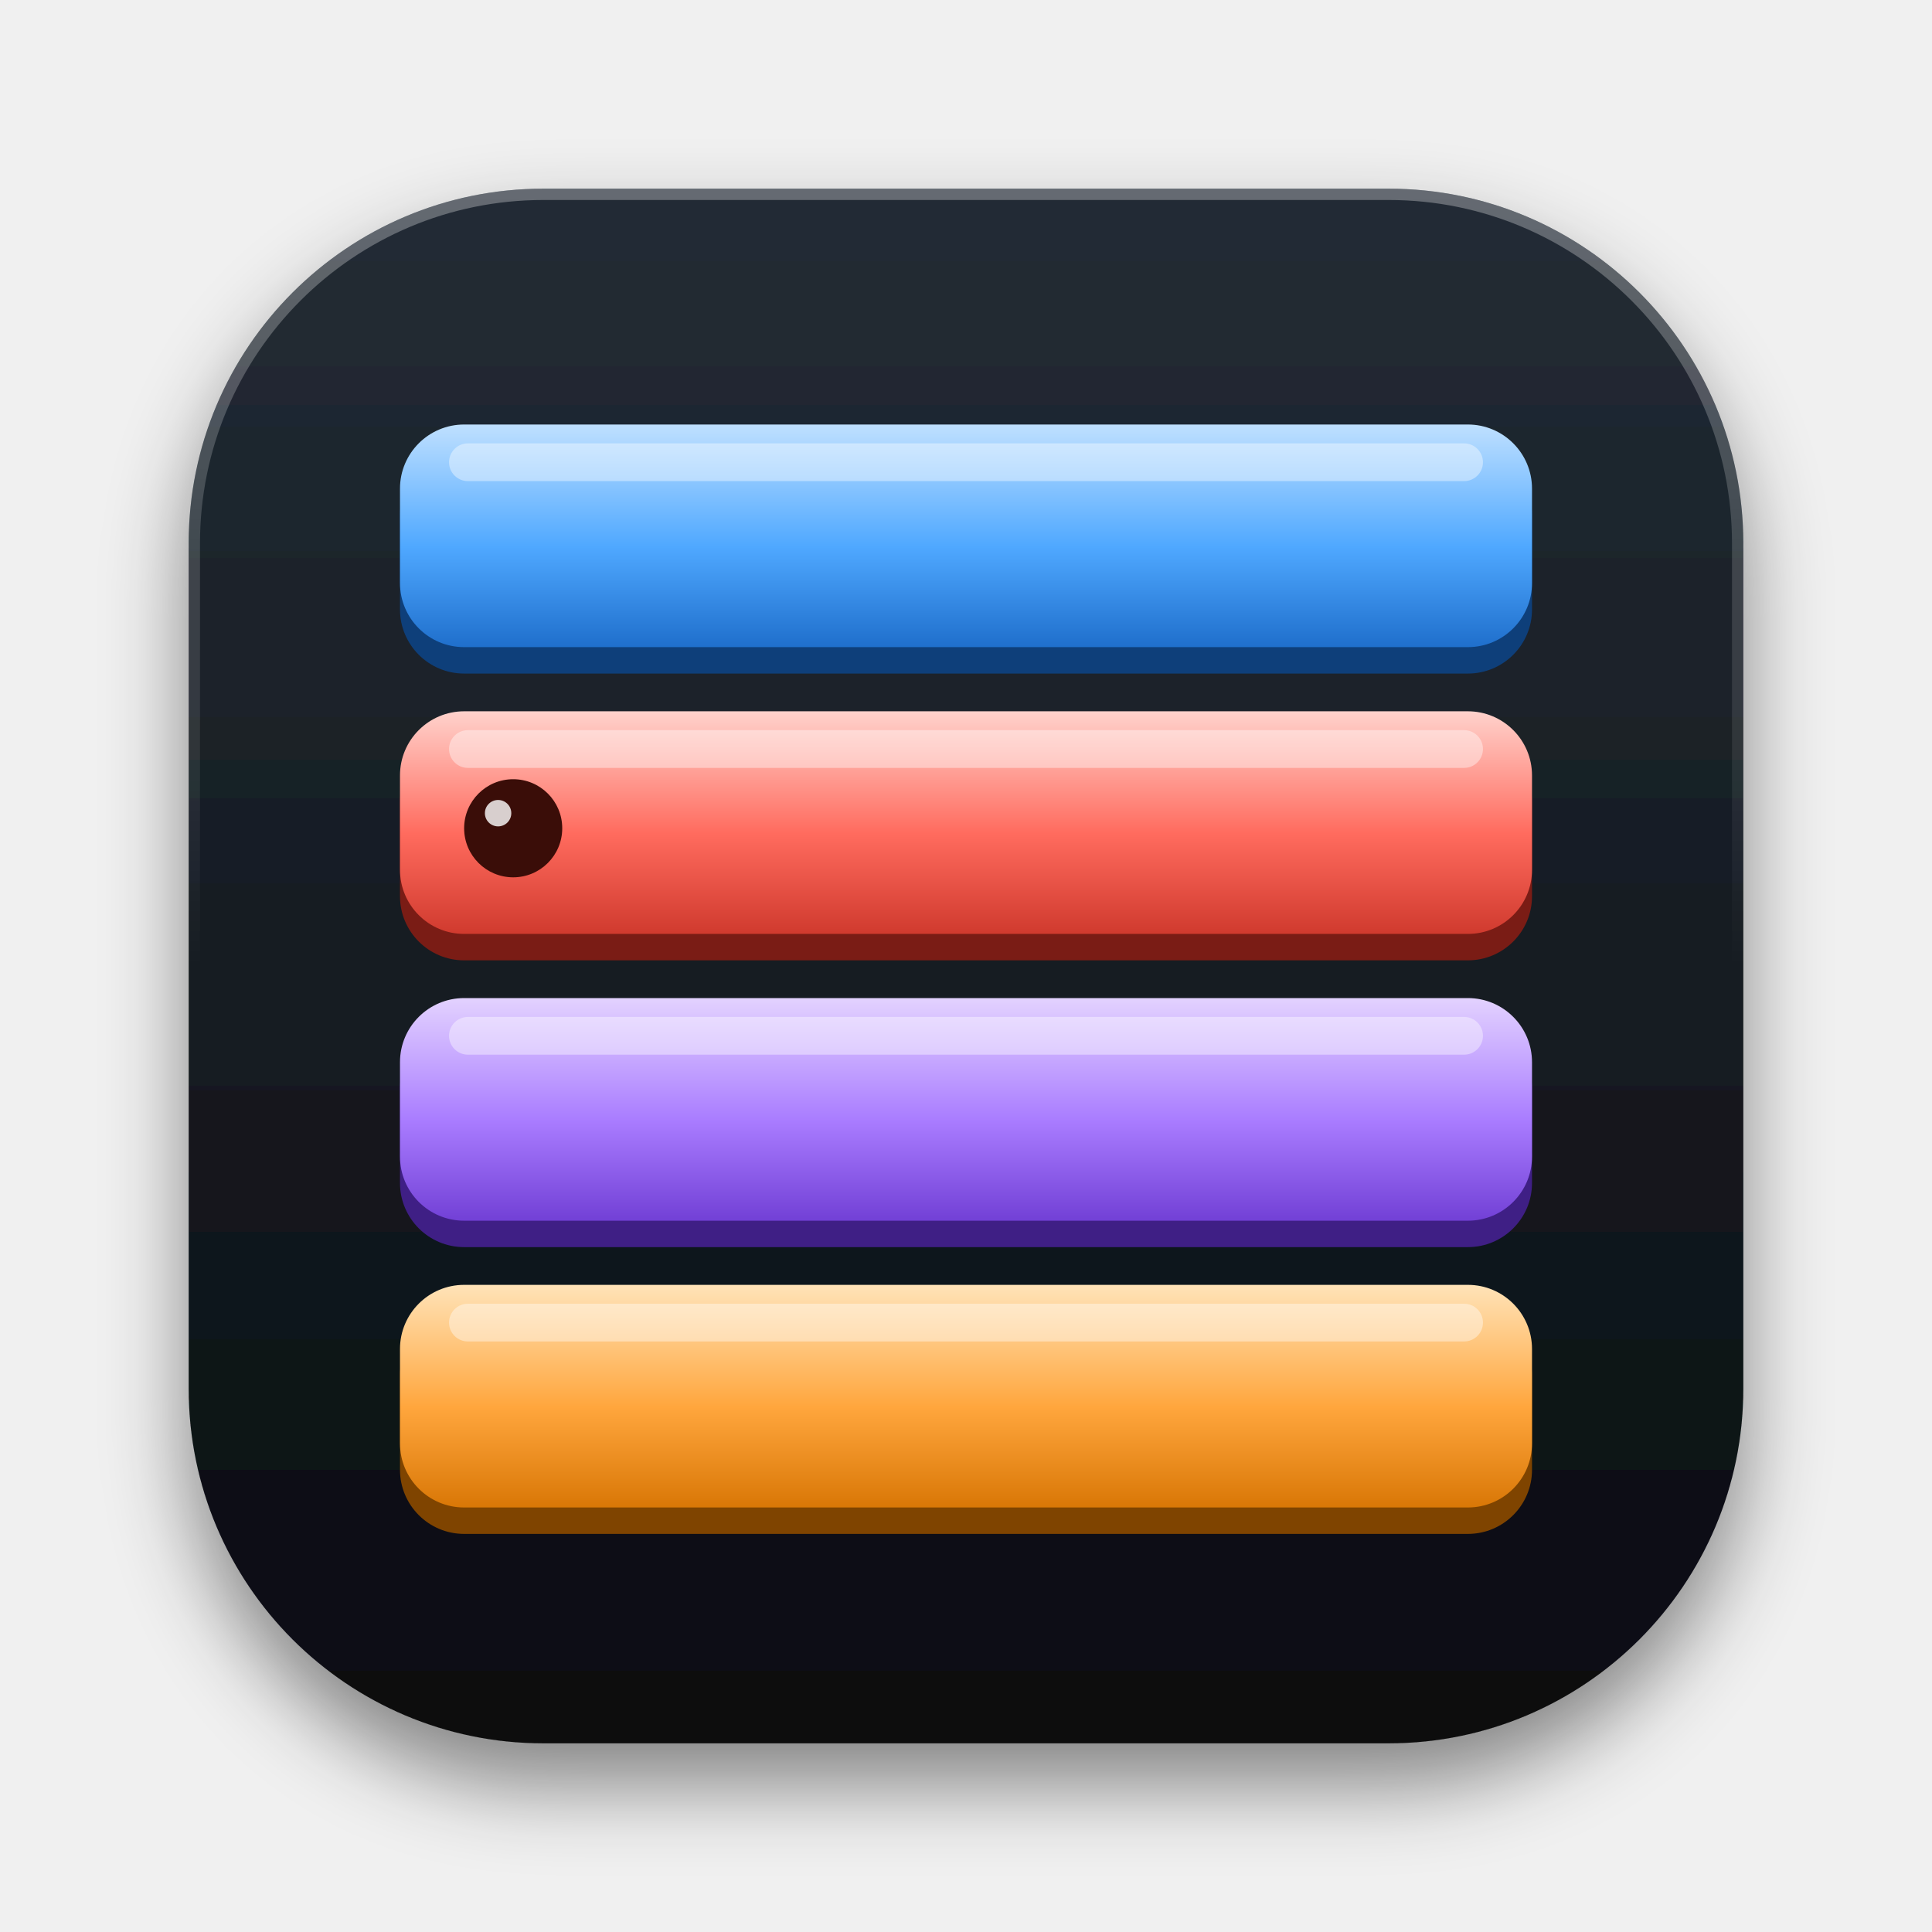
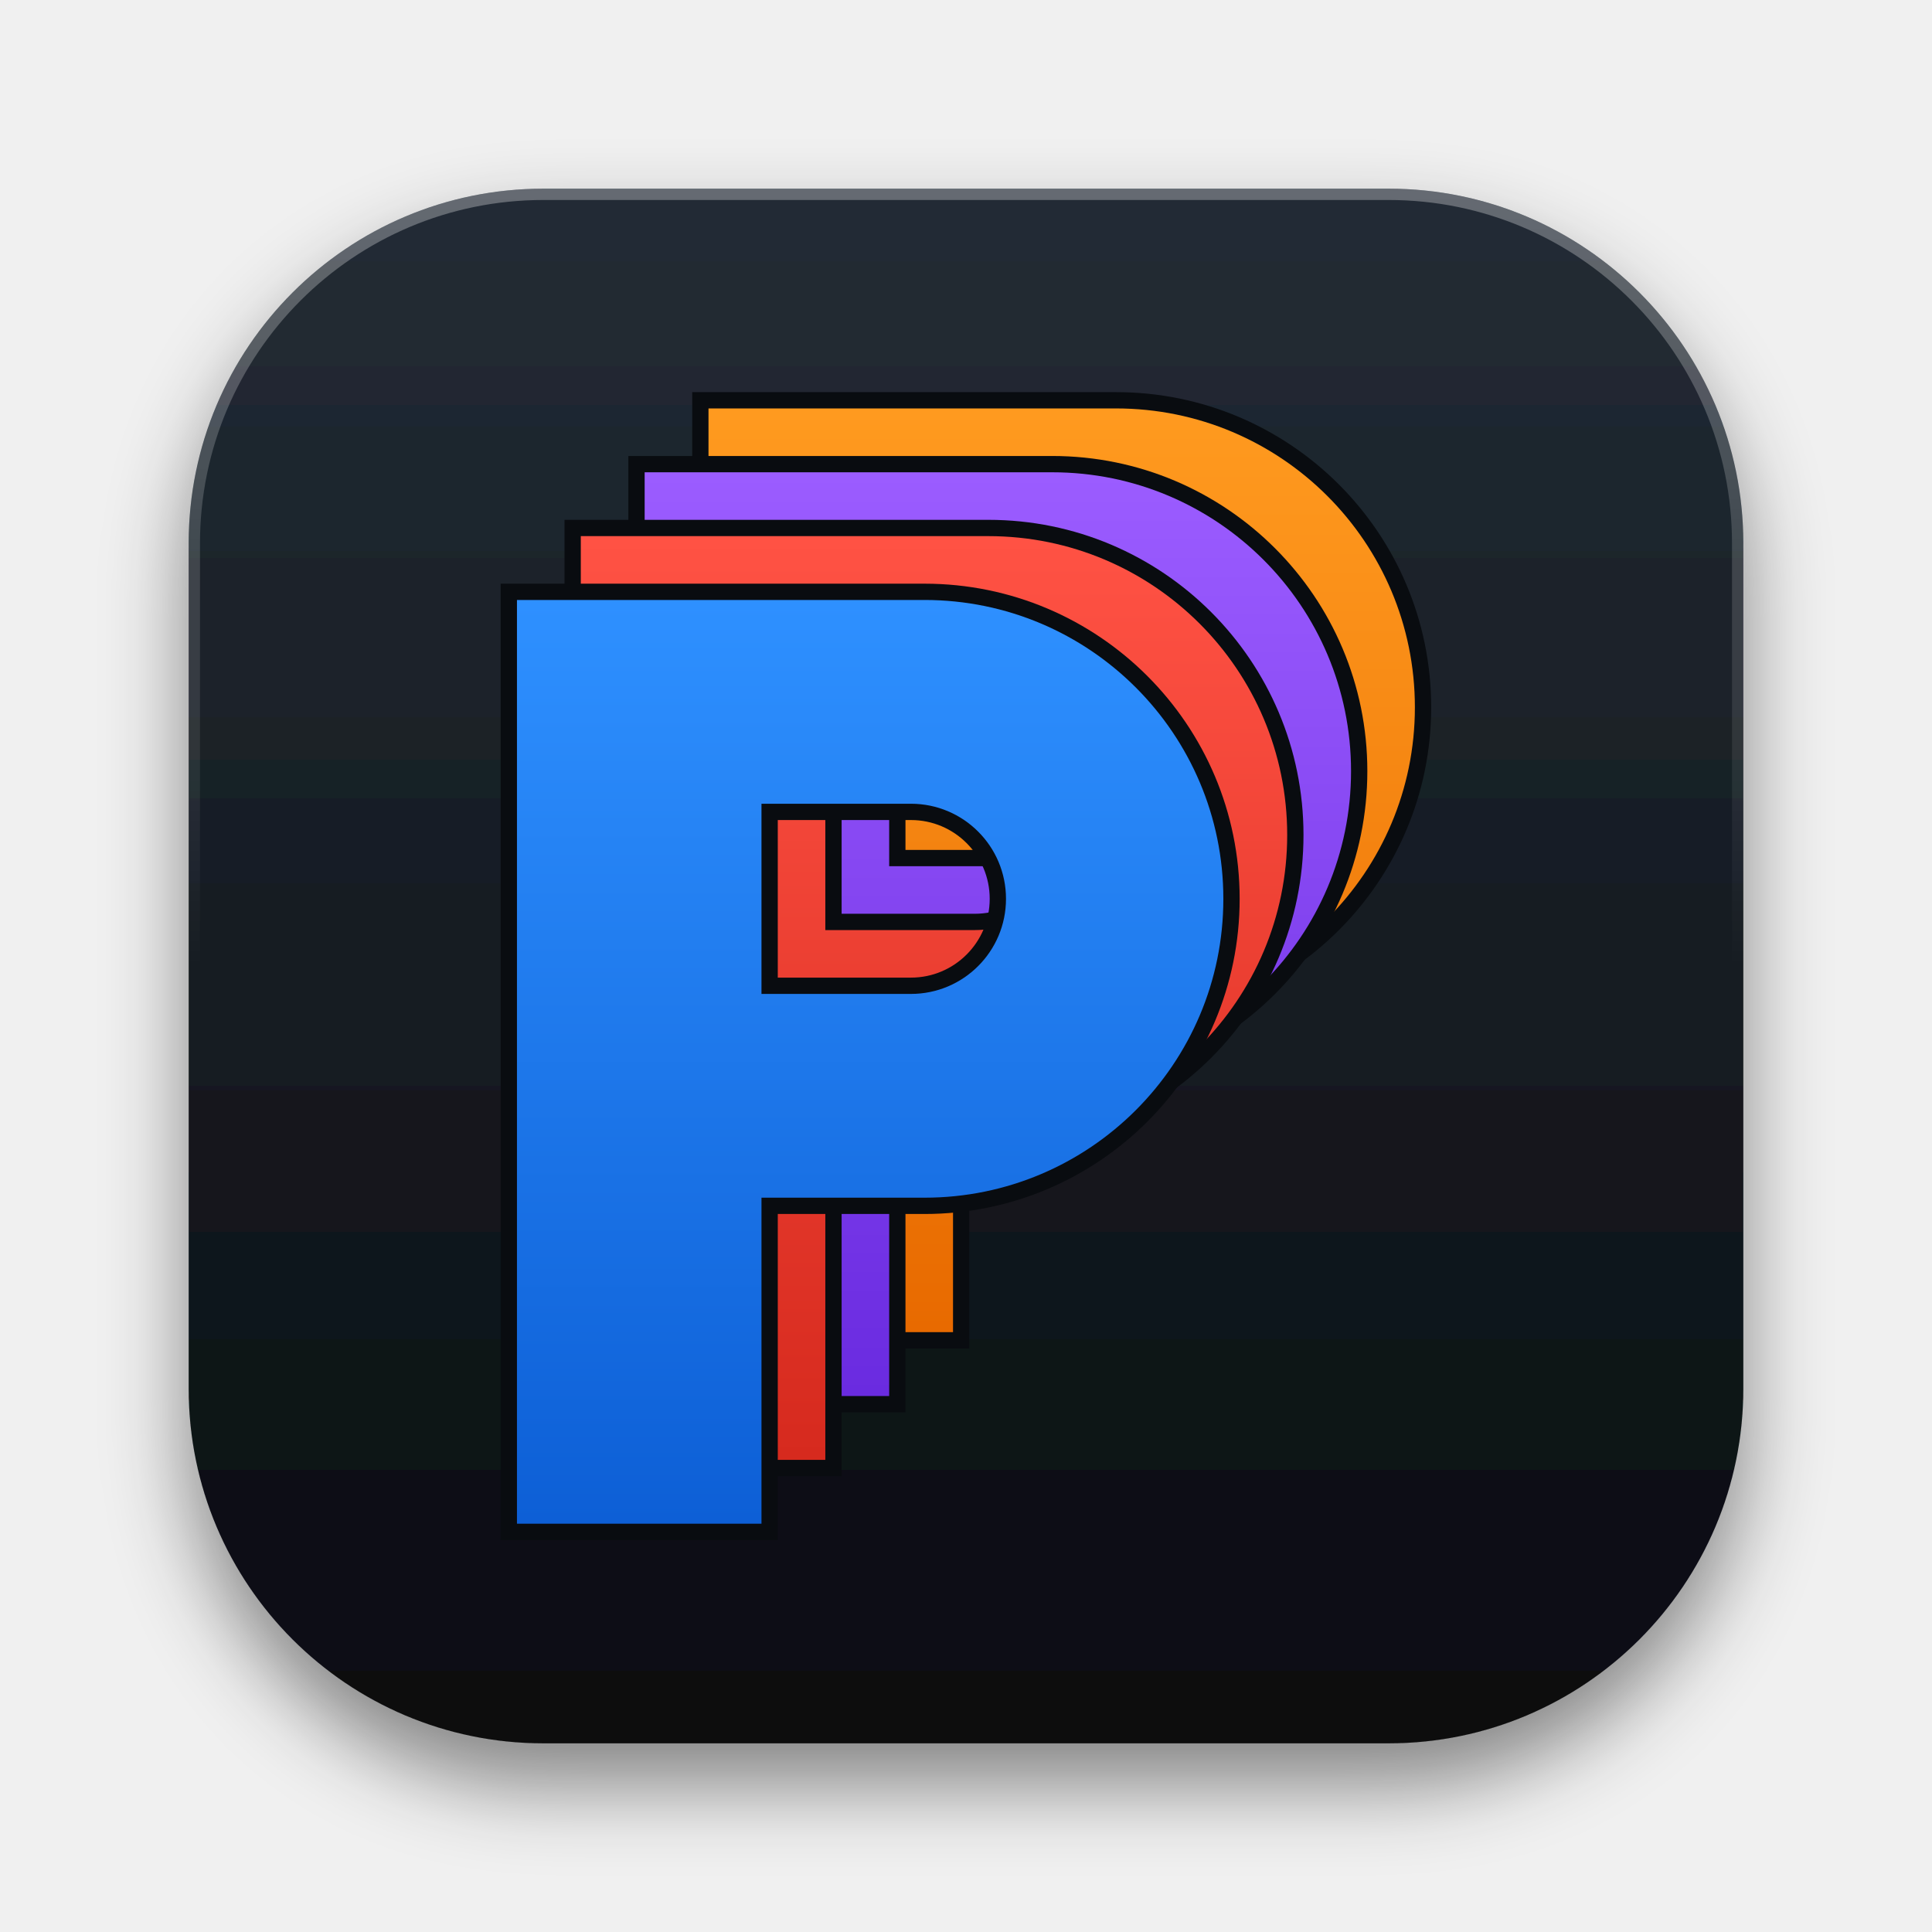
<svg xmlns="http://www.w3.org/2000/svg" viewBox="0 0 1024 1024" width="1024" height="1024">
  <defs>
    <linearGradient id="tile" x1="0" y1="0" x2="0" y2="1">
      <stop offset="0" stop-color="#232C35" />
      <stop offset="1" stop-color="#090C10" />
    </linearGradient>
    <linearGradient id="rim" x1="0" y1="0" x2="0" y2="1">
      <stop offset="0" stop-color="#fff" stop-opacity=".30" />
      <stop offset=".5" stop-color="#fff" stop-opacity="0" />
    </linearGradient>
-     <linearGradient id="s0" x1="0" y1="0" x2="0" y2="1">
-       <stop offset="0" stop-color="#BFE0FF" />
-       <stop offset=".55" stop-color="#4FA8FF" />
-       <stop offset="1" stop-color="#1F6FCC" />
+     <linearGradient id="pOr" x1="0" y1="0" x2="0" y2="1">
+       <stop offset="0" stop-color="#FF9A1F" />
+       <stop offset="1" stop-color="#E86A00" />
    </linearGradient>
-     <linearGradient id="s1" x1="0" y1="0" x2="0" y2="1">
-       <stop offset="0" stop-color="#FFD2CC" />
-       <stop offset=".55" stop-color="#FF6B5E" />
-       <stop offset="1" stop-color="#D03A2E" />
+     <linearGradient id="pVi" x1="0" y1="0" x2="0" y2="1">
+       <stop offset="0" stop-color="#9B5CFF" />
+       <stop offset="1" stop-color="#6A2BE0" />
    </linearGradient>
-     <linearGradient id="s2" x1="0" y1="0" x2="0" y2="1">
-       <stop offset="0" stop-color="#E3D2FF" />
-       <stop offset=".55" stop-color="#A97CFF" />
-       <stop offset="1" stop-color="#7240D6" />
+     <linearGradient id="pCo" x1="0" y1="0" x2="0" y2="1">
+       <stop offset="0" stop-color="#FF5244" />
+       <stop offset="1" stop-color="#D62A1E" />
    </linearGradient>
-     <linearGradient id="s3" x1="0" y1="0" x2="0" y2="1">
-       <stop offset="0" stop-color="#FFE3B8" />
-       <stop offset=".55" stop-color="#FFA63D" />
-       <stop offset="1" stop-color="#D97706" />
+     <linearGradient id="pAz" x1="0" y1="0" x2="0" y2="1">
+       <stop offset="0" stop-color="#2E90FF" />
+       <stop offset="1" stop-color="#0D5FD6" />
    </linearGradient>
    <filter id="shadow" x="-20%" y="-20%" width="140%" height="150%">
      <feDropShadow dx="0" dy="22" stdDeviation="22" flood-color="#000" flood-opacity=".45" />
    </filter>
  </defs>
  <rect x="100" y="100" width="824" height="824" rx="188" fill="url(#tile)" filter="url(#shadow)" />
  <rect x="103" y="103" width="818" height="818" rx="185" fill="none" stroke="url(#rim)" stroke-width="6" />
-   <rect x="212" y="239" width="600" height="118" rx="34" fill="#0E3F7A" />
-   <rect x="212" y="225" width="600" height="118" rx="34" fill="url(#s0)" />
-   <rect x="238" y="235" width="548" height="20" rx="10" fill="#fff" opacity=".4" />
-   <rect x="212" y="391" width="600" height="118" rx="34" fill="#7A1C15" />
-   <rect x="212" y="377" width="600" height="118" rx="34" fill="url(#s1)" />
-   <rect x="238" y="387" width="548" height="20" rx="10" fill="#fff" opacity=".4" />
-   <circle cx="272" cy="439" r="26" fill="#3A0D08" />
-   <circle cx="264" cy="431" r="7" fill="#fff" opacity=".8" />
-   <rect x="212" y="543" width="600" height="118" rx="34" fill="#3F1F85" />
-   <rect x="212" y="529" width="600" height="118" rx="34" fill="url(#s2)" />
-   <rect x="238" y="539" width="548" height="20" rx="10" fill="#fff" opacity=".4" />
-   <rect x="212" y="695" width="600" height="118" rx="34" fill="#7F4400" />
-   <rect x="212" y="681" width="600" height="118" rx="34" fill="url(#s3)" />
-   <rect x="238" y="691" width="548" height="20" rx="10" fill="#fff" opacity=".4" />
+   <g transform="translate(86.8 202.8) scale(7.2)">
+     <g transform="translate(14.1 -14.1)">
+       <path d="M26 16H56A22 22 0 0 1 56 60H44V84H26ZM44 31V45H55A7 7 0 0 0 55 31Z" fill="none" stroke="#090C10" stroke-width="2.4" />
+       <path d="M26 16H56A22 22 0 0 1 56 60H44V84H26ZM44 31V45H55A7 7 0 0 0 55 31Z" fill="url(#pOr)" fill-rule="evenodd" />
+     </g>
+     <g transform="translate(9.4 -9.4)">
+       <path d="M26 16H56A22 22 0 0 1 56 60H44V84H26ZM44 31V45H55A7 7 0 0 0 55 31Z" fill="none" stroke="#090C10" stroke-width="2.4" />
+       <path d="M26 16H56A22 22 0 0 1 56 60H44V84H26ZM44 31V45H55A7 7 0 0 0 55 31Z" fill="url(#pVi)" fill-rule="evenodd" />
+     </g>
+     <g transform="translate(4.7 -4.7)">
+       <path d="M26 16H56A22 22 0 0 1 56 60H44V84H26ZM44 31V45H55A7 7 0 0 0 55 31Z" fill="none" stroke="#090C10" stroke-width="2.4" />
+       <path d="M26 16H56A22 22 0 0 1 56 60H44V84H26ZM44 31V45H55A7 7 0 0 0 55 31Z" fill="url(#pCo)" fill-rule="evenodd" />
+     </g>
+     <g transform="translate(0.0 -0.0)">
+       <path d="M26 16H56A22 22 0 0 1 56 60H44V84H26ZM44 31V45H55A7 7 0 0 0 55 31Z" fill="none" stroke="#090C10" stroke-width="2.4" />
+       <path d="M26 16H56A22 22 0 0 1 56 60H44V84H26ZM44 31V45H55A7 7 0 0 0 55 31Z" fill="url(#pAz)" fill-rule="evenodd" />
+     </g>
+   </g>
</svg>
